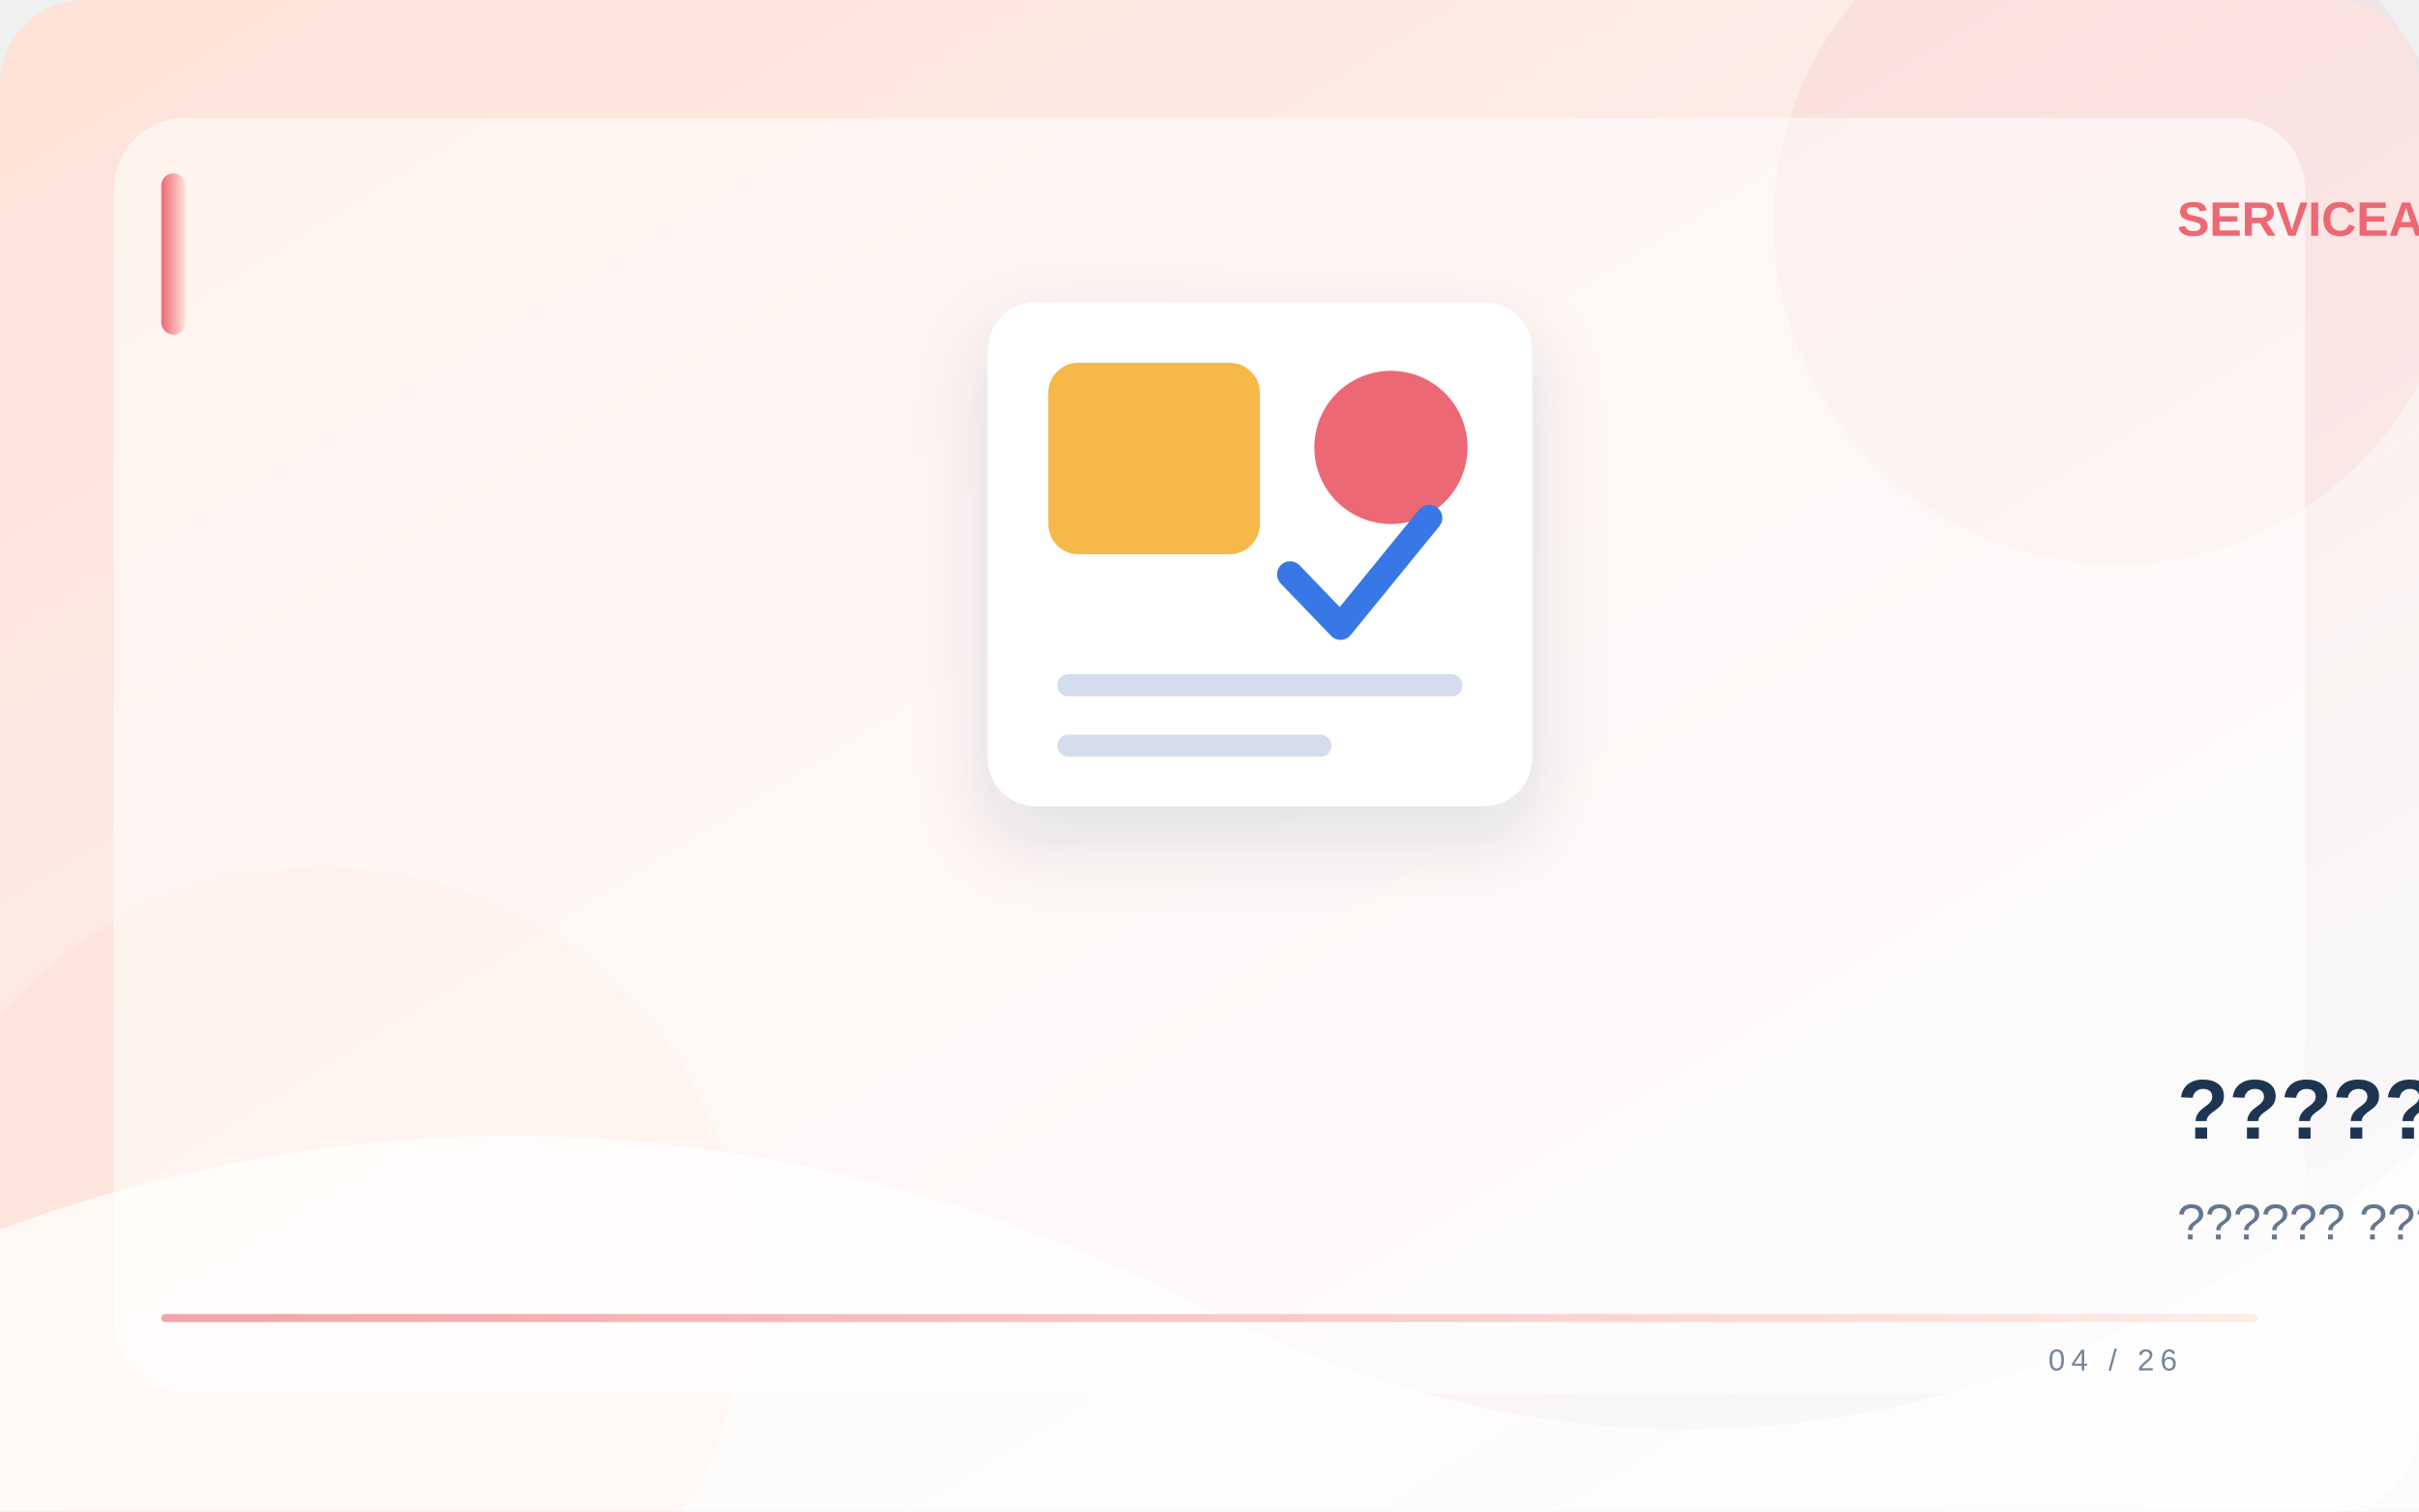
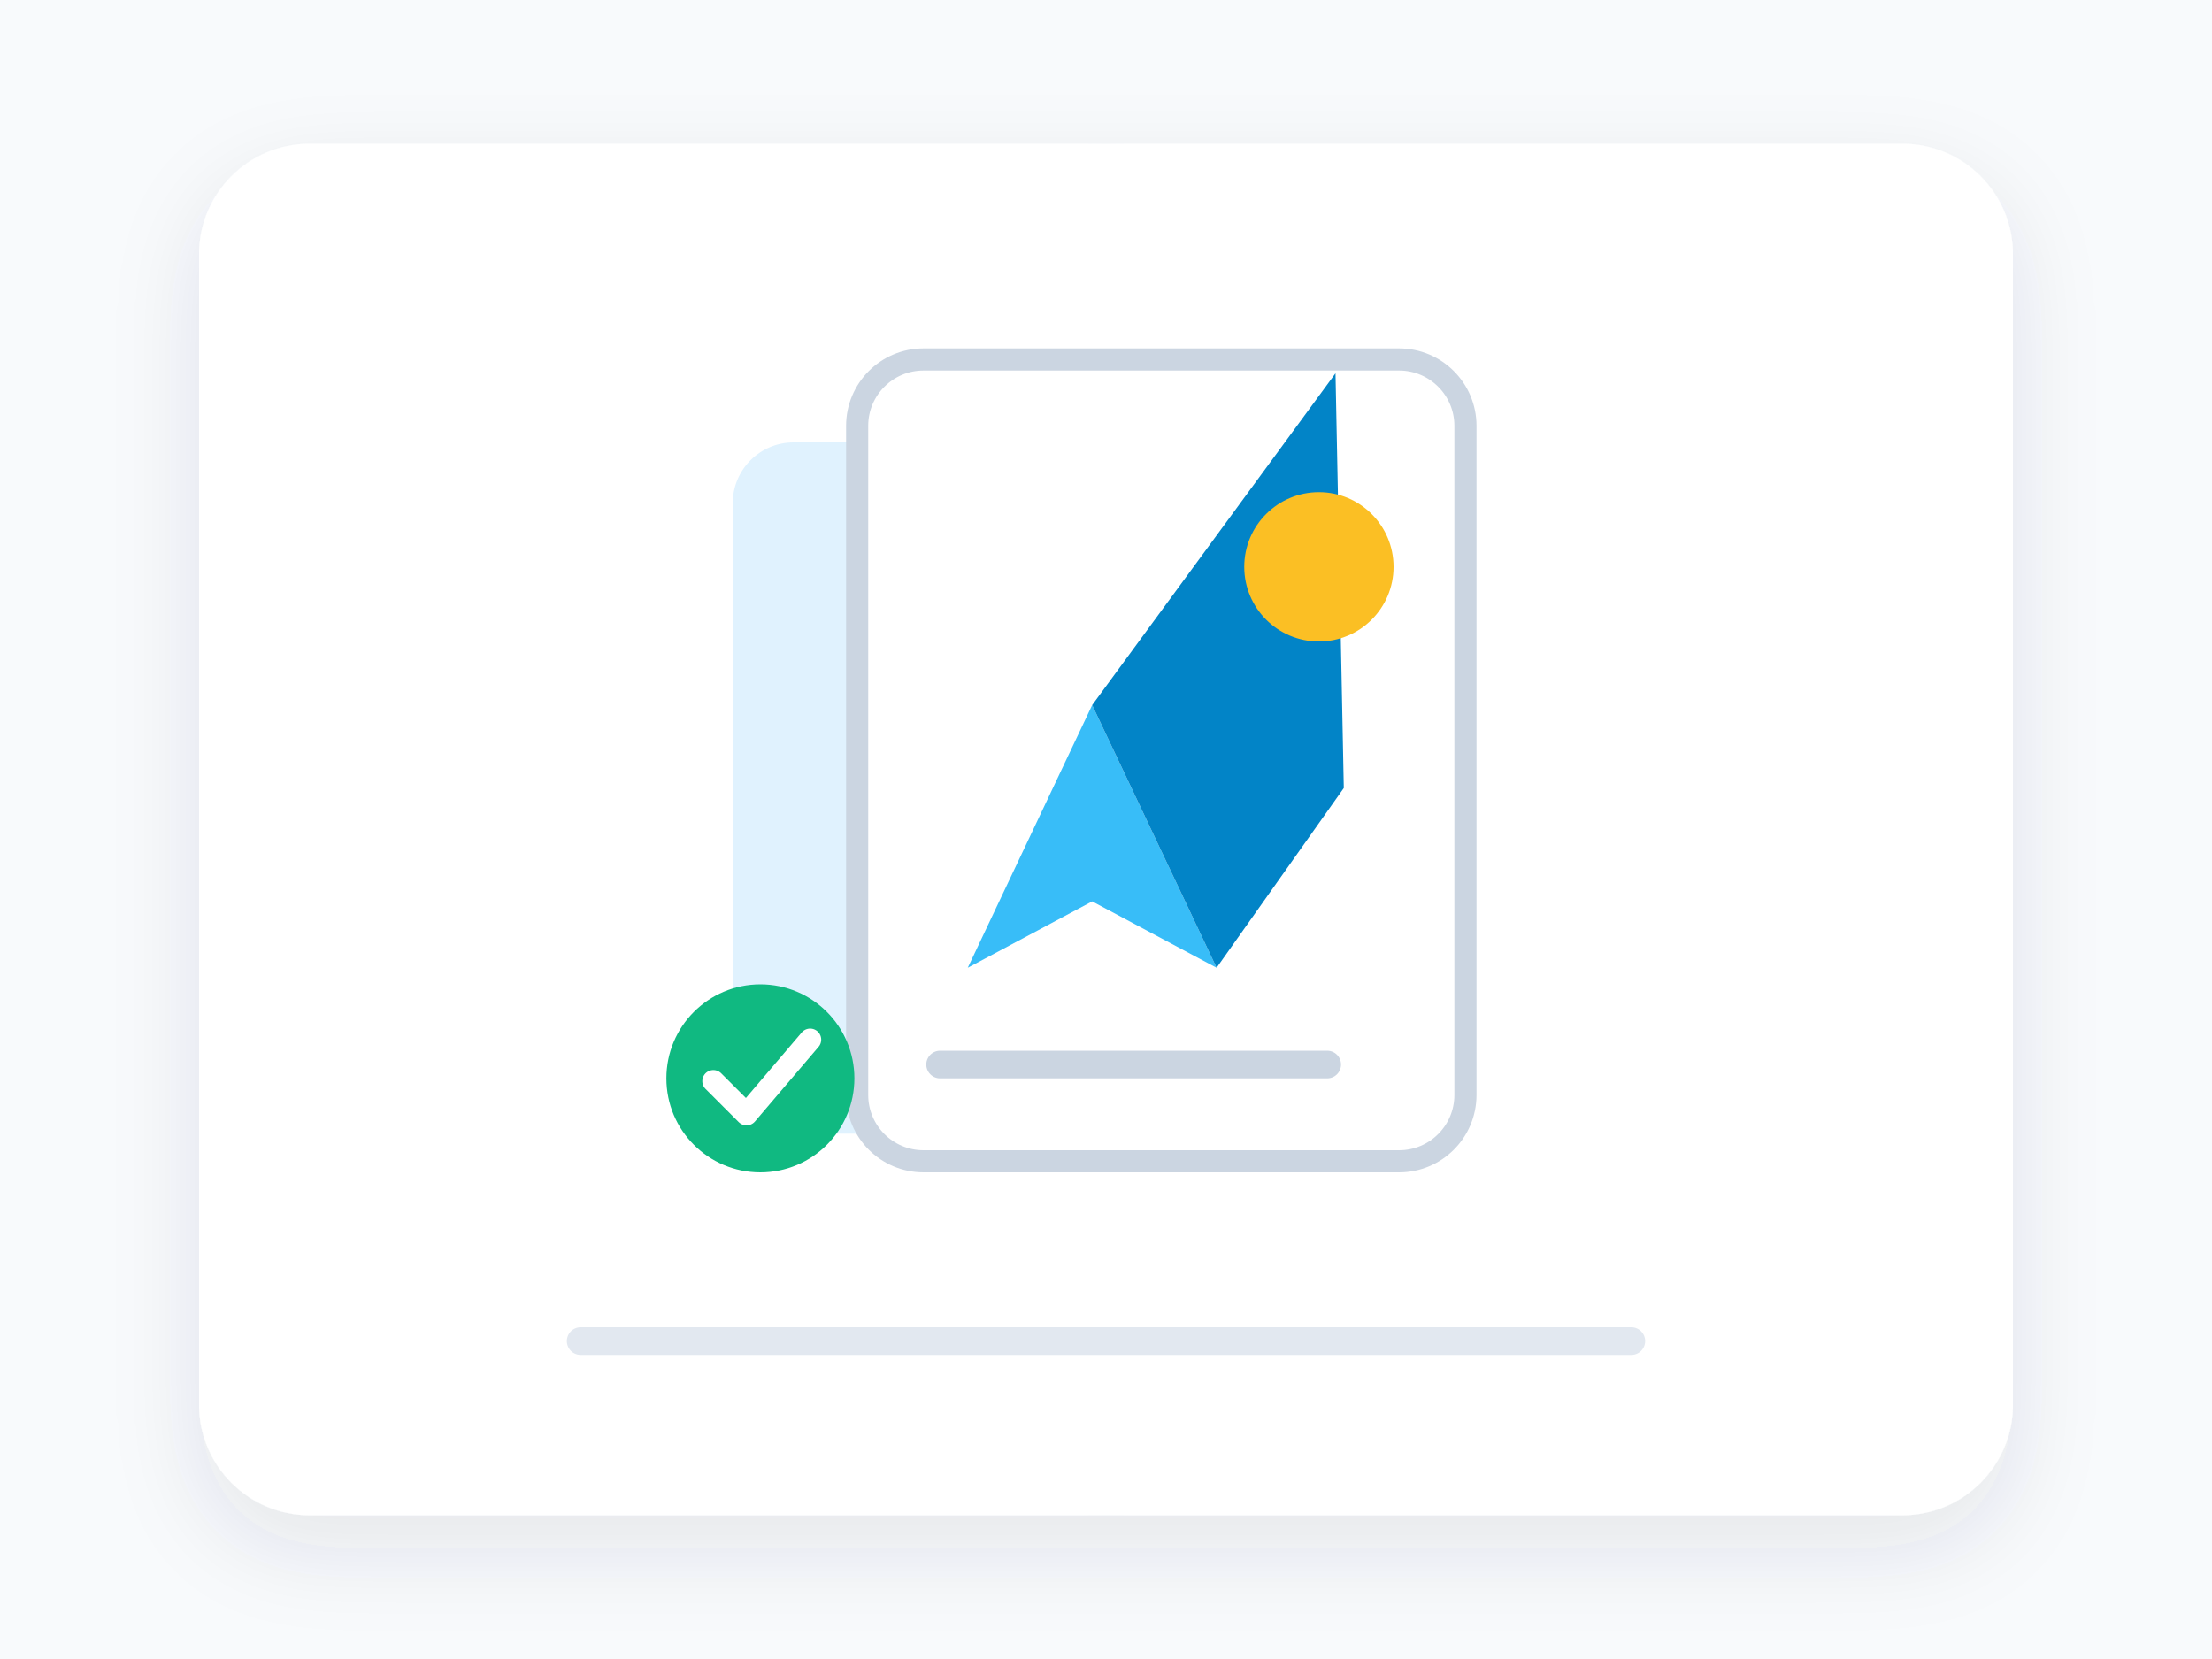
- <svg xmlns="http://www.w3.org/2000/svg" width="1200" height="750" viewBox="0 0 1200 750" role="img" aria-labelledby="title desc">
+ <svg xmlns="http://www.w3.org/2000/svg" width="800" height="600" viewBox="0 0 800 600">
  <defs>
-     <linearGradient id="bg" x1="0" y1="0" x2="1" y2="1">
-       <stop stop-color="#ffe2d7" />
-       <stop offset="1" stop-color="#f8fbff" />
-     </linearGradient>
-     <linearGradient id="band" x1="0" y1="0" x2="1" y2="0">
-       <stop stop-color="#ec6875" />
-       <stop offset="1" stop-color="#ffe2d7" />
-     </linearGradient>
-     <filter id="shadow" x="-20%" y="-20%" width="140%" height="140%">
-       <feDropShadow dx="0" dy="16" stdDeviation="18" flood-color="#22334a" flood-opacity=".12" />
+     <filter id="s" x="-20%" y="-20%" width="140%" height="150%">
+       <feDropShadow dx="0" dy="12" stdDeviation="16" flood-color="#334155" flood-opacity=".10" />
    </filter>
  </defs>
-   <rect width="1200" height="750" rx="42" fill="url(#bg)" />
-   <circle cx="1050" cy="110" r="170" fill="#ec6875" opacity=".08" />
-   <circle cx="160" cy="640" r="210" fill="#ffe2d7" opacity=".7" />
-   <path d="M0 610Q300 500 600 650T1200 570V750H0Z" fill="#fff" opacity=".72" />
-   <rect x="58" y="60" width="1084" height="630" rx="34" fill="#fff" opacity=".54" stroke="#fff" stroke-width="3" />
-   <g filter="url(#shadow)">
-     <rect x="490" y="150" width="270" height="250" rx="24" fill="#fff" />
-     <rect x="520" y="180" width="105" height="95" rx="15" fill="#f6b84a" />
-     <circle cx="690" cy="222" r="38" fill="#ec6875" />
-     <path d="M530 340h190M530 370h125" stroke="#d5dceb" stroke-width="11" stroke-linecap="round" />
-     <path d="m640 285 25 26 44-54" fill="none" stroke="#3978e6" stroke-width="13" stroke-linecap="round" stroke-linejoin="round" />
+   <rect width="800" height="600" fill="#f8fafc" />
+   <circle cx="400" cy="300" r="248" fill="#f1f5f9" />
+   <circle cx="650" cy="160" r="25" fill="#dbeafe" />
+   <circle cx="155" cy="390" r="17" fill="#d1fae5" />
+   <path d="M195 130h26m-13-13v26M600 445h25" stroke="#94a3b8" stroke-width="7" stroke-linecap="round" />
+   <rect x="72" y="52" width="656" height="496" rx="40" fill="#fff" filter="url(#s)" />
+   <path d="M210 485h380" stroke="#e2e8f0" stroke-width="10" stroke-linecap="round" />
+   <g stroke-linecap="round" stroke-linejoin="round">
+     <rect x="265" y="160" width="190" height="250" rx="22" fill="#e0f2fe" />
+     <rect x="310" y="130" width="220" height="290" rx="24" fill="#fff" stroke="#cbd5e1" stroke-width="8" />
+     <path d="M350 350 395 255l45 95-45-24z" fill="#38bdf8" />
+     <path d="m395 255 88-120 3 150-46 65z" fill="#0284c7" />
+     <circle cx="477" cy="205" r="27" fill="#fbbf24" />
+     <path d="M340 385h140" stroke="#cbd5e1" stroke-width="10" stroke-linecap="round" />
+     <circle cx="275" cy="390" r="34" fill="#10b981" />
+     <path d="m258 391 12 12 23-27" fill="none" stroke="#fff" stroke-width="8" stroke-linecap="round" stroke-linejoin="round" />
  </g>
-   <rect x="80" y="86" width="12" height="80" rx="6" fill="url(#band)" />
-   <text x="1080" y="117" text-anchor="end" direction="rtl" font-family="Arial,sans-serif" font-size="24" font-weight="700" fill="#ec6875">???? ???? ? SERVICEAI</text>
-   <text x="1080" y="565" text-anchor="end" direction="rtl" font-family="Arial,sans-serif" font-size="42" font-weight="700" fill="#1e3552">??????? ?????</text>
-   <text x="1080" y="615" text-anchor="end" direction="rtl" font-family="Arial,sans-serif" font-size="25" fill="#657790">?????? ??? ??????</text>
-   <rect x="80" y="652" width="1040" height="4" rx="2" fill="url(#band)" opacity=".6" />
-   <text x="1080" y="680" text-anchor="end" font-family="Arial,sans-serif" font-size="15" letter-spacing="3" fill="#74869c">04 / 26</text>
</svg>
